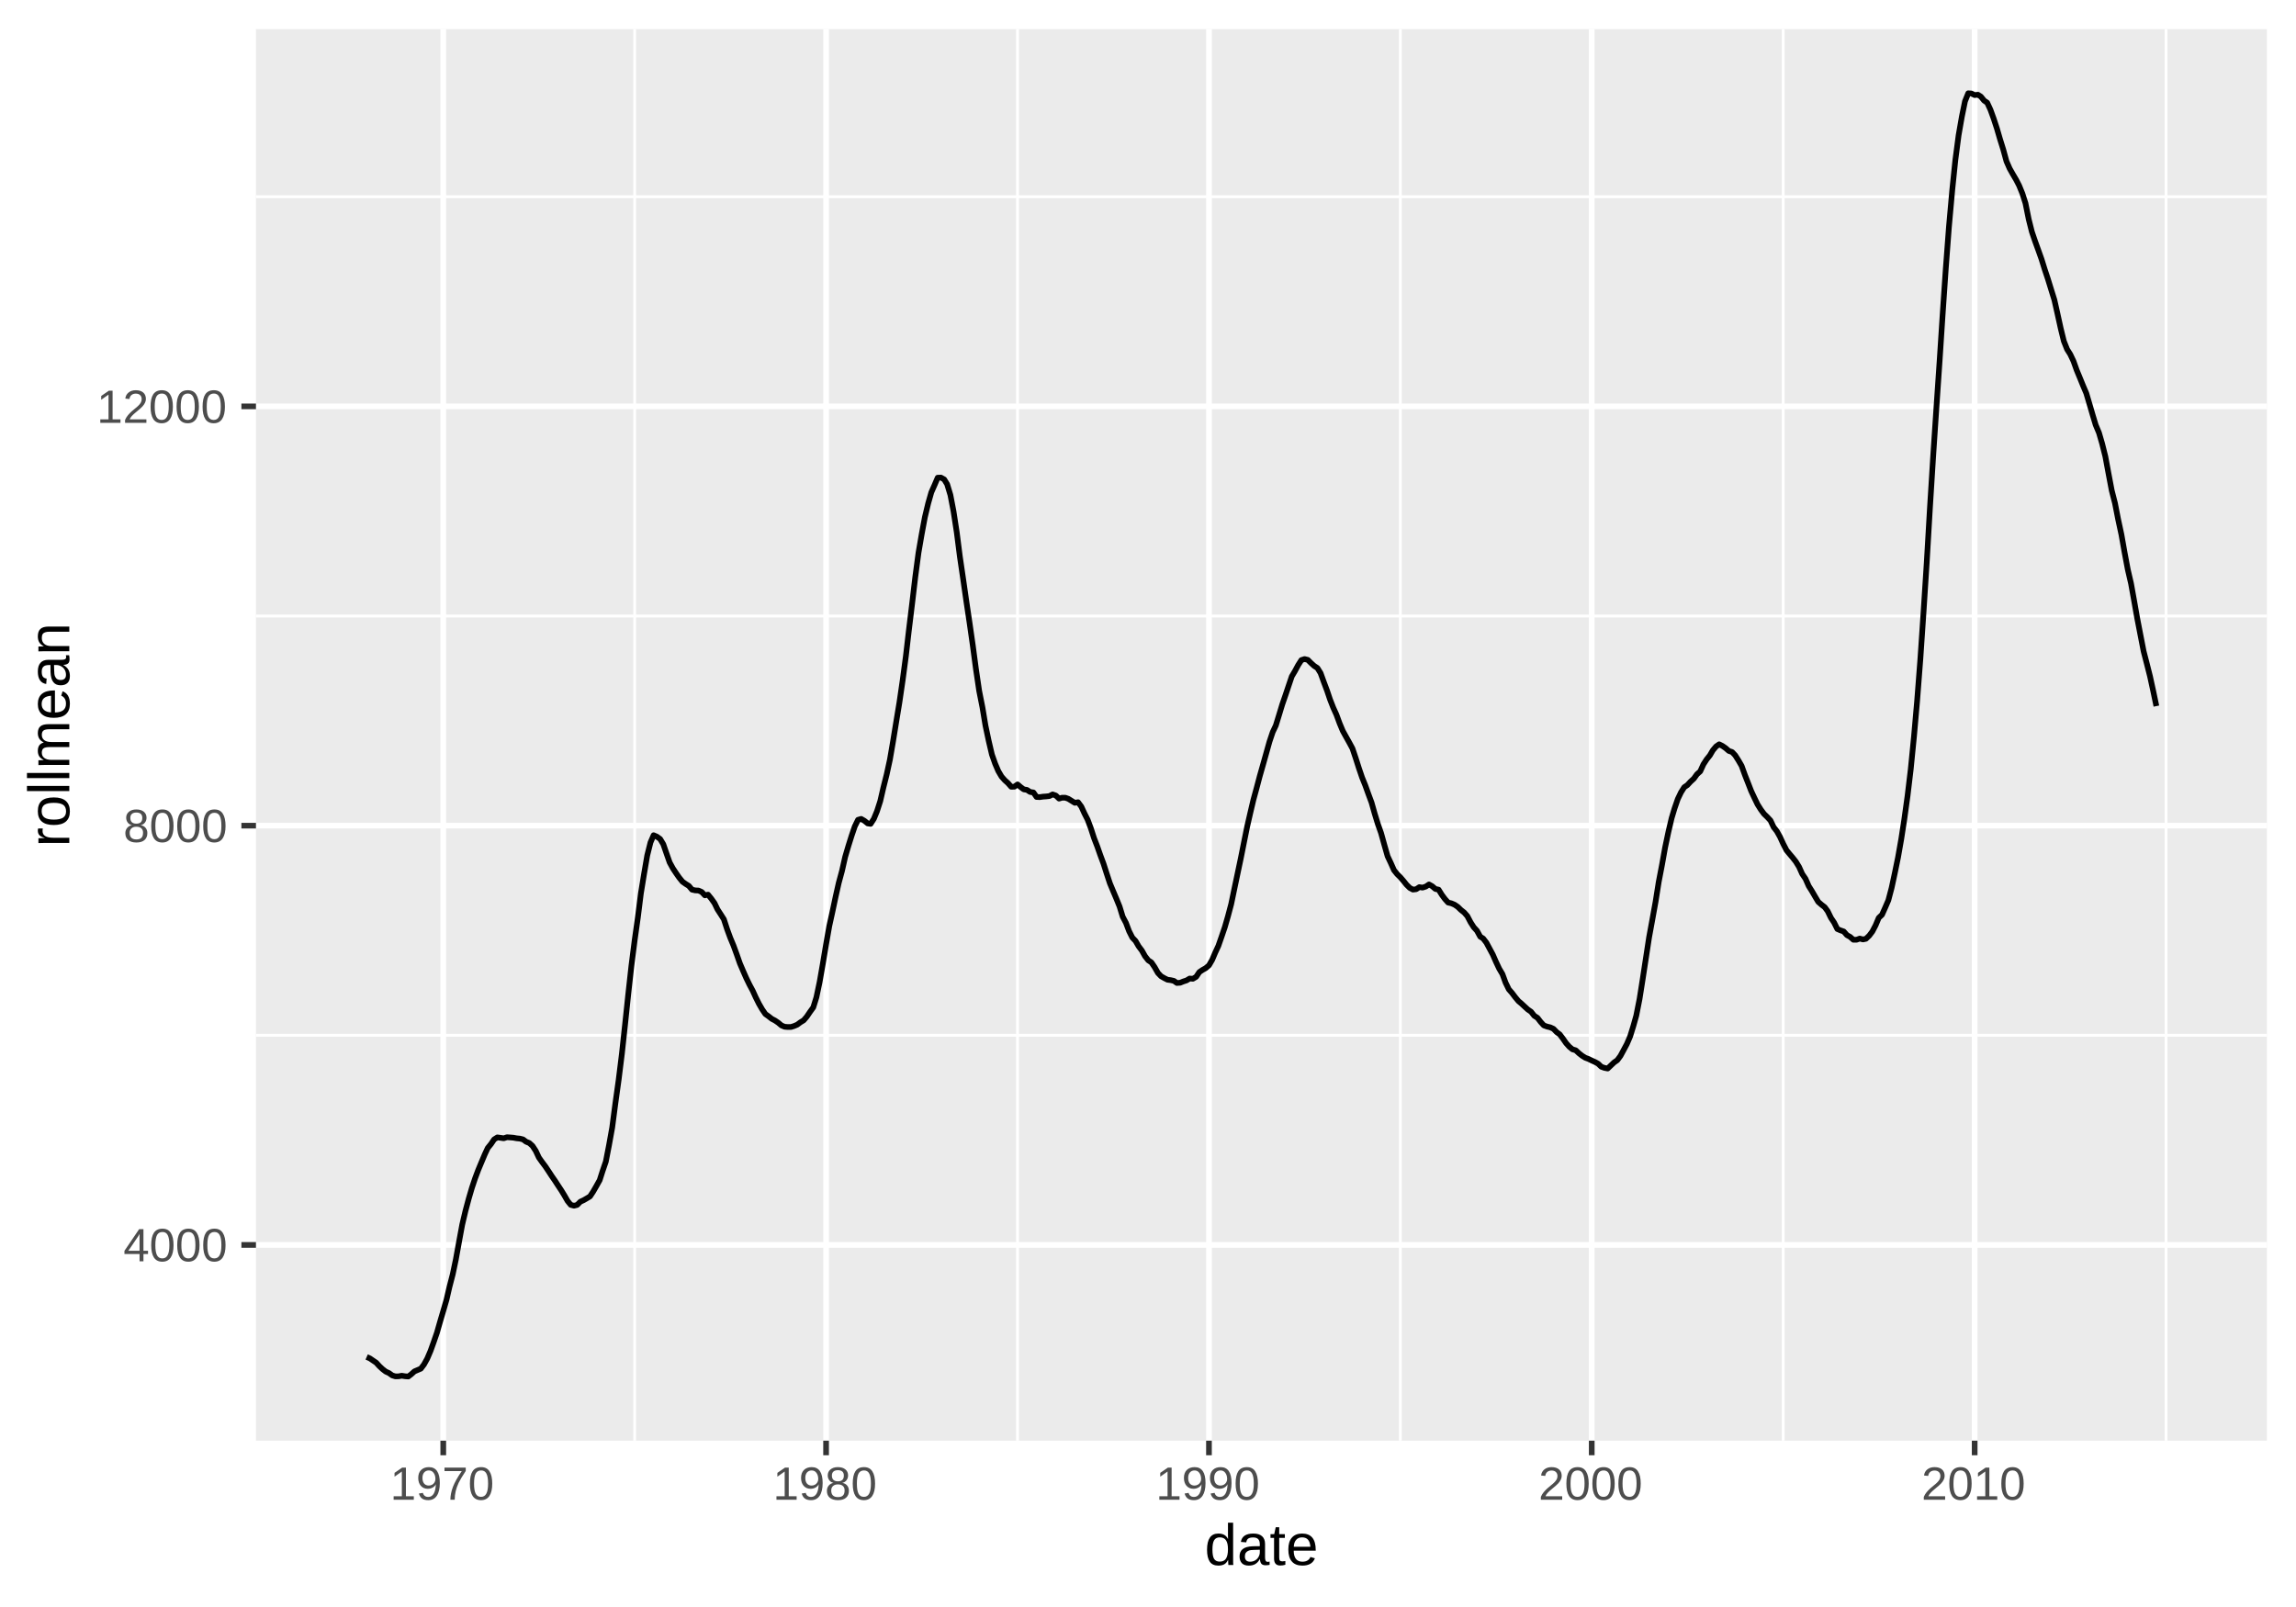
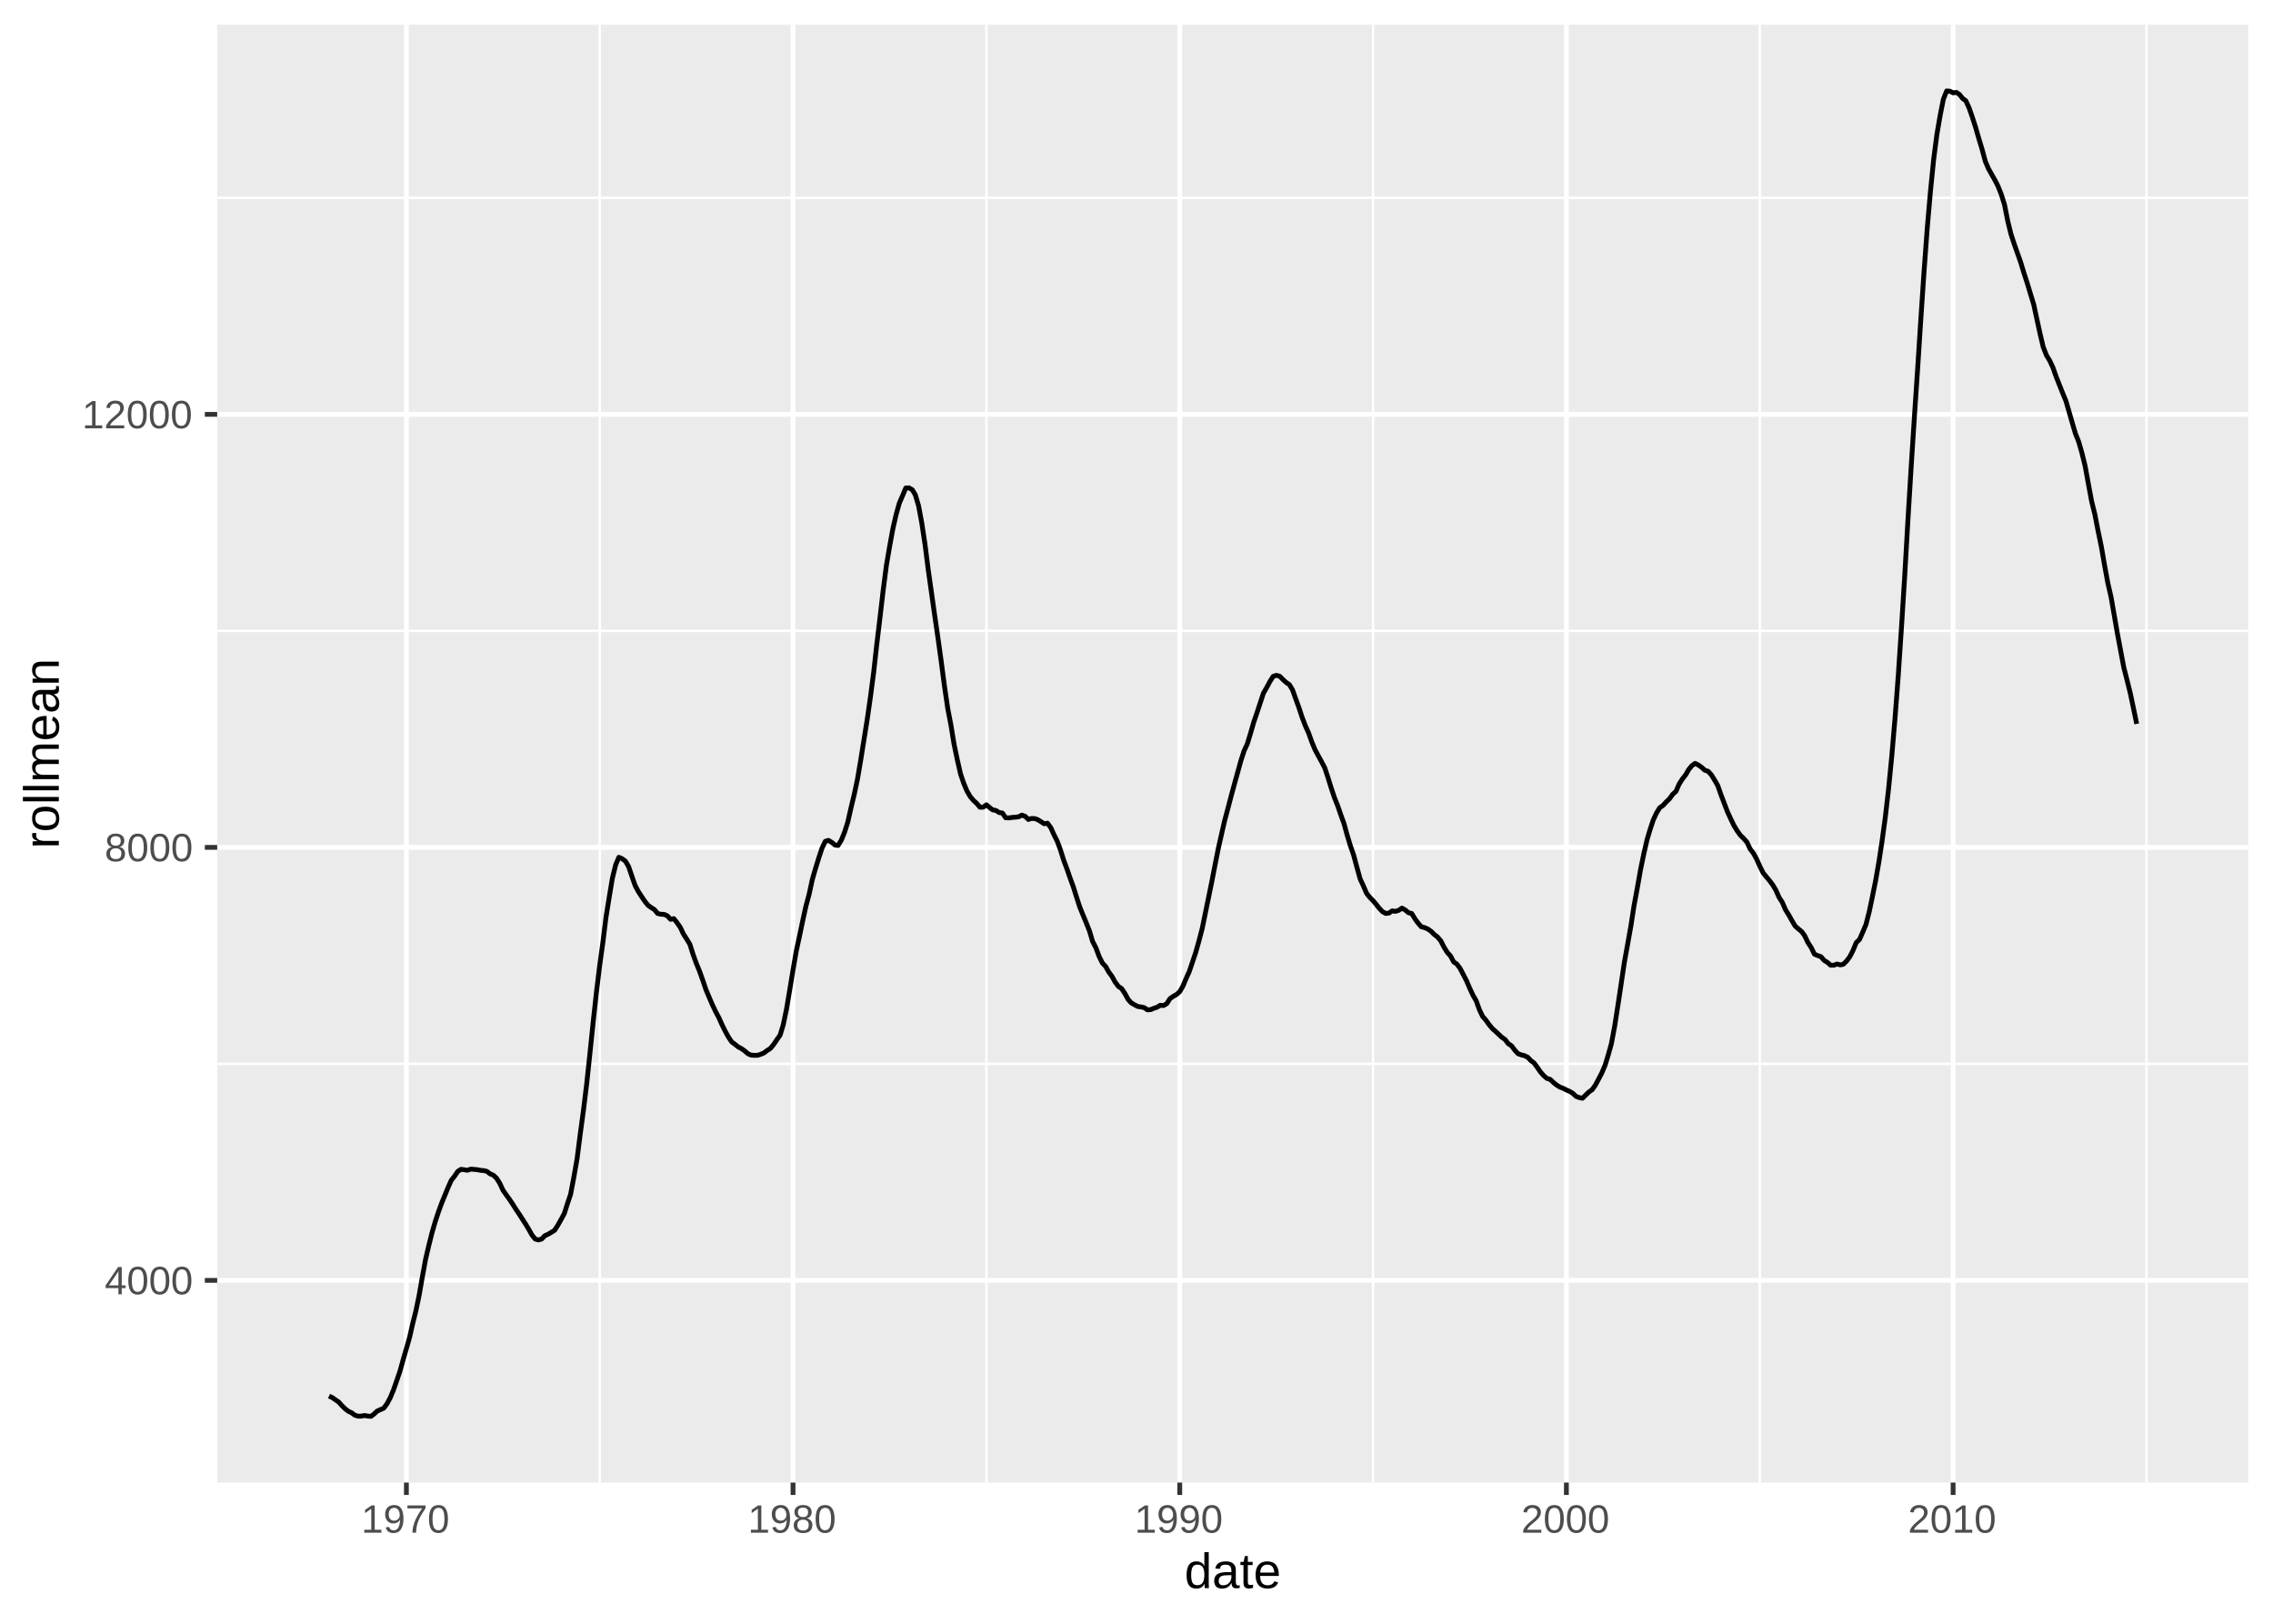
- <svg xmlns="http://www.w3.org/2000/svg" viewBox="0 0 432.00 302.40">
+ <svg xmlns="http://www.w3.org/2000/svg" viewBox="0 0 504.00 360.00">
  <defs>
    <style type="text/css">
    line, polyline, polygon, path, rect, circle {
      fill: none;
      stroke: #000000;
      stroke-linecap: round;
      stroke-linejoin: round;
      stroke-miterlimit: 10.00;
    }
  </style>
  </defs>
  <rect width="100%" height="100%" style="stroke: none; fill: #FFFFFF;" />
-   <rect x="0.00" y="0.00" width="432.00" height="302.40" style="stroke-width: 1.07; stroke: #FFFFFF; fill: #FFFFFF;" />
+   <rect x="0.00" y="0.00" width="504.00" height="360.00" style="stroke-width: 1.07; stroke: #FFFFFF; fill: #FFFFFF;" />
  <defs>
-     <clipPath id="cpNDguMTZ8NDI2LjUyfDI3MS4xMHw1LjQ4">
-       <rect x="48.16" y="5.48" width="378.36" height="265.62" />
+     <clipPath id="cpNDguMTZ8NDk4LjUyfDMyOC43MHw1LjQ4">
+       <rect x="48.16" y="5.48" width="450.36" height="323.22" />
    </clipPath>
  </defs>
-   <rect x="48.16" y="5.48" width="378.36" height="265.62" style="stroke-width: 1.07; stroke: none; fill: #EBEBEB;" clip-path="url(#cpNDguMTZ8NDI2LjUyfDI3MS4xMHw1LjQ4)" />
-   <polyline points="48.16,194.81 426.52,194.81 " style="stroke-width: 0.53; stroke: #FFFFFF; stroke-linecap: butt;" clip-path="url(#cpNDguMTZ8NDI2LjUyfDI3MS4xMHw1LjQ4)" />
-   <polyline points="48.16,115.92 426.52,115.92 " style="stroke-width: 0.53; stroke: #FFFFFF; stroke-linecap: butt;" clip-path="url(#cpNDguMTZ8NDI2LjUyfDI3MS4xMHw1LjQ4)" />
-   <polyline points="48.16,37.02 426.52,37.02 " style="stroke-width: 0.53; stroke: #FFFFFF; stroke-linecap: butt;" clip-path="url(#cpNDguMTZ8NDI2LjUyfDI3MS4xMHw1LjQ4)" />
-   <polyline points="119.42,271.10 119.42,5.48 " style="stroke-width: 0.53; stroke: #FFFFFF; stroke-linecap: butt;" clip-path="url(#cpNDguMTZ8NDI2LjUyfDI3MS4xMHw1LjQ4)" />
-   <polyline points="191.45,271.10 191.45,5.48 " style="stroke-width: 0.53; stroke: #FFFFFF; stroke-linecap: butt;" clip-path="url(#cpNDguMTZ8NDI2LjUyfDI3MS4xMHw1LjQ4)" />
-   <polyline points="263.48,271.10 263.48,5.48 " style="stroke-width: 0.53; stroke: #FFFFFF; stroke-linecap: butt;" clip-path="url(#cpNDguMTZ8NDI2LjUyfDI3MS4xMHw1LjQ4)" />
-   <polyline points="335.51,271.10 335.51,5.48 " style="stroke-width: 0.53; stroke: #FFFFFF; stroke-linecap: butt;" clip-path="url(#cpNDguMTZ8NDI2LjUyfDI3MS4xMHw1LjQ4)" />
-   <polyline points="407.55,271.10 407.55,5.48 " style="stroke-width: 0.53; stroke: #FFFFFF; stroke-linecap: butt;" clip-path="url(#cpNDguMTZ8NDI2LjUyfDI3MS4xMHw1LjQ4)" />
-   <polyline points="48.16,234.26 426.52,234.26 " style="stroke-width: 1.07; stroke: #FFFFFF; stroke-linecap: butt;" clip-path="url(#cpNDguMTZ8NDI2LjUyfDI3MS4xMHw1LjQ4)" />
-   <polyline points="48.16,155.37 426.52,155.37 " style="stroke-width: 1.07; stroke: #FFFFFF; stroke-linecap: butt;" clip-path="url(#cpNDguMTZ8NDI2LjUyfDI3MS4xMHw1LjQ4)" />
-   <polyline points="48.16,76.47 426.52,76.47 " style="stroke-width: 1.07; stroke: #FFFFFF; stroke-linecap: butt;" clip-path="url(#cpNDguMTZ8NDI2LjUyfDI3MS4xMHw1LjQ4)" />
-   <polyline points="83.40,271.10 83.40,5.48 " style="stroke-width: 1.07; stroke: #FFFFFF; stroke-linecap: butt;" clip-path="url(#cpNDguMTZ8NDI2LjUyfDI3MS4xMHw1LjQ4)" />
-   <polyline points="155.43,271.10 155.43,5.48 " style="stroke-width: 1.07; stroke: #FFFFFF; stroke-linecap: butt;" clip-path="url(#cpNDguMTZ8NDI2LjUyfDI3MS4xMHw1LjQ4)" />
-   <polyline points="227.47,271.10 227.47,5.48 " style="stroke-width: 1.07; stroke: #FFFFFF; stroke-linecap: butt;" clip-path="url(#cpNDguMTZ8NDI2LjUyfDI3MS4xMHw1LjQ4)" />
-   <polyline points="299.49,271.10 299.49,5.48 " style="stroke-width: 1.07; stroke: #FFFFFF; stroke-linecap: butt;" clip-path="url(#cpNDguMTZ8NDI2LjUyfDI3MS4xMHw1LjQ4)" />
-   <polyline points="371.54,271.10 371.54,5.48 " style="stroke-width: 1.07; stroke: #FFFFFF; stroke-linecap: butt;" clip-path="url(#cpNDguMTZ8NDI2LjUyfDI3MS4xMHw1LjQ4)" />
-   <polyline points="68.99,255.35 69.60,255.62 70.17,256.01 70.78,256.42 71.37,257.07 71.98,257.64 72.58,258.10 73.19,258.38 73.80,258.82 74.39,259.00 75.00,258.99 75.59,258.88 76.21,258.98 76.82,259.03 77.37,258.61 77.98,258.06 78.57,257.81 79.18,257.55 79.77,256.77 80.39,255.65 81.00,254.22 81.59,252.58 82.20,250.82 82.79,248.76 83.40,246.69 84.01,244.59 84.57,242.16 85.18,239.81 85.77,237.00 86.38,233.63 86.97,230.44 87.58,227.86 88.20,225.54 88.79,223.53 89.40,221.71 89.99,220.14 90.60,218.68 91.21,217.23 91.77,216.03 92.38,215.28 92.97,214.41 93.58,214.03 94.17,214.11 94.78,214.20 95.39,214.00 95.99,214.04 96.60,214.09 97.19,214.20 97.80,214.26 98.41,214.41 98.98,214.84 99.59,215.09 100.19,215.63 100.80,216.56 101.39,217.82 102.00,218.68 102.61,219.49 103.20,220.37 103.82,221.32 104.41,222.17 105.02,223.11 105.63,224.03 106.18,224.93 106.79,225.99 107.38,226.72 108.00,226.89 108.59,226.74 109.20,226.13 109.81,225.85 110.40,225.51 111.01,225.14 111.61,224.23 112.22,223.17 112.83,222.08 113.38,220.36 113.99,218.58 114.58,215.55 115.19,212.16 115.79,207.59 116.40,203.22 117.01,198.30 117.60,192.87 118.21,187.08 118.80,181.75 119.42,176.89 120.03,172.55 120.58,168.15 121.19,164.41 121.78,160.97 122.39,158.53 122.98,157.17 123.60,157.44 124.21,157.88 124.80,158.86 125.41,160.62 126.00,162.30 126.61,163.41 127.22,164.33 127.80,165.16 128.41,165.91 129.00,166.33 129.61,166.71 130.20,167.41 130.81,167.55 131.43,167.58 132.02,167.84 132.63,168.48 133.22,168.35 133.83,169.10 134.44,169.96 135.00,171.12 135.61,172.06 136.20,172.99 136.81,174.86 137.40,176.47 138.01,177.93 138.62,179.60 139.22,181.31 139.83,182.73 140.42,184.07 141.03,185.32 141.64,186.46 142.19,187.67 142.80,188.89 143.40,189.93 144.01,190.82 144.60,191.24 145.21,191.72 145.82,192.04 146.41,192.44 147.03,192.96 147.62,193.21 148.23,193.26 148.84,193.25 149.39,193.08 150.00,192.82 150.59,192.38 151.21,192.00 151.80,191.31 152.41,190.41 153.02,189.57 153.61,187.67 154.22,184.77 154.82,181.34 155.43,177.70 156.04,174.23 156.61,171.65 157.22,168.77 157.81,166.15 158.42,163.90 159.02,161.25 159.63,159.18 160.24,157.24 160.83,155.51 161.44,154.27 162.03,154.10 162.64,154.45 163.26,154.95 163.81,155.03 164.42,154.08 165.01,152.65 165.62,150.76 166.21,148.21 166.83,145.74 167.44,142.94 168.03,139.51 168.64,135.76 169.23,132.18 169.84,128.00 170.45,123.43 171.01,118.60 171.62,113.59 172.21,108.60 172.82,104.01 173.41,100.58 174.02,97.32 174.64,94.73 175.23,92.65 175.84,91.27 176.43,89.89 177.04,89.87 177.65,90.21 178.21,91.12 178.82,93.14 179.41,96.22 180.02,100.18 180.61,104.79 181.22,108.95 181.83,113.20 182.43,117.22 183.04,121.48 183.63,125.92 184.24,130.03 184.85,133.11 185.42,136.54 186.03,139.42 186.63,141.98 187.24,143.71 187.83,145.09 188.44,146.13 189.05,146.82 189.64,147.35 190.26,148.05 190.85,148.04 191.46,147.61 192.07,148.13 192.62,148.54 193.23,148.64 193.82,149.03 194.44,149.12 195.03,149.97 195.64,150.00 196.25,149.91 196.84,149.87 197.45,149.80 198.05,149.49 198.66,149.70 199.27,150.28 199.82,150.11 200.43,150.11 201.02,150.32 201.63,150.70 202.23,151.07 202.84,150.96 203.45,151.78 204.04,153.06 204.65,154.26 205.24,155.84 205.85,157.72 206.47,159.32 207.02,160.89 207.63,162.53 208.22,164.37 208.83,166.22 209.42,167.63 210.04,169.09 210.65,170.59 211.24,172.51 211.85,173.66 212.44,175.22 213.05,176.43 213.66,177.07 214.24,178.07 214.85,178.88 215.44,179.93 216.05,180.71 216.64,181.10 217.25,182.00 217.87,183.09 218.46,183.71 219.07,184.06 219.66,184.36 220.27,184.44 220.88,184.58 221.43,184.97 222.05,184.93 222.64,184.69 223.25,184.49 223.84,184.14 224.45,184.18 225.06,183.82 225.66,182.92 226.27,182.51 226.86,182.18 227.47,181.66 228.08,180.61 228.63,179.31 229.24,177.99 229.84,176.27 230.45,174.48 231.04,172.44 231.65,170.14 232.26,167.21 232.85,164.41 233.47,161.47 234.06,158.51 234.67,155.49 235.28,152.84 235.83,150.51 236.44,148.28 237.03,146.04 237.65,143.87 238.24,141.77 238.85,139.59 239.46,137.77 240.05,136.52 240.66,134.54 241.26,132.56 241.87,130.80 242.48,128.98 243.05,127.29 243.66,126.26 244.25,125.16 244.86,124.21 245.46,124.02 246.07,124.17 246.68,124.78 247.27,125.31 247.88,125.71 248.47,126.66 249.08,128.34 249.70,129.99 250.25,131.62 250.86,133.18 251.45,134.48 252.06,136.13 252.65,137.54 253.27,138.66 253.88,139.75 254.47,140.85 255.08,142.66 255.67,144.51 256.28,146.30 256.89,147.81 257.45,149.37 258.06,151.01 258.65,153.10 259.26,155.09 259.85,156.76 260.46,158.95 261.08,161.12 261.67,162.37 262.28,163.74 262.87,164.48 263.48,165.08 264.09,165.79 264.64,166.48 265.26,167.09 265.85,167.40 266.46,167.33 267.05,166.94 267.66,167.03 268.27,166.83 268.87,166.43 269.48,166.77 270.07,167.28 270.68,167.41 271.29,168.39 271.86,169.16 272.47,169.84 273.07,169.98 273.68,170.24 274.27,170.64 274.88,171.23 275.49,171.71 276.08,172.38 276.69,173.54 277.29,174.48 277.90,175.15 278.51,176.26 279.06,176.60 279.67,177.39 280.26,178.49 280.88,179.64 281.47,180.99 282.08,182.28 282.69,183.31 283.28,184.92 283.89,186.17 284.48,186.84 285.10,187.66 285.71,188.39 286.26,188.85 286.87,189.42 287.46,189.96 288.07,190.38 288.67,191.14 289.28,191.53 289.89,192.32 290.48,192.96 291.09,193.18 291.68,193.32 292.29,193.60 292.91,194.24 293.46,194.64 294.07,195.44 294.66,196.29 295.27,196.97 295.86,197.46 296.48,197.64 297.09,198.21 297.68,198.67 298.29,199.05 298.88,199.27 299.49,199.57 300.10,199.84 300.68,200.16 301.29,200.74 301.88,200.95 302.49,201.07 303.08,200.51 303.69,199.93 304.30,199.50 304.90,198.69 305.51,197.56 306.10,196.46 306.71,195.04 307.32,193.08 307.87,191.12 308.49,187.98 309.08,184.24 309.69,180.26 310.28,176.40 310.89,173.07 311.50,169.71 312.09,165.98 312.71,162.75 313.30,159.46 313.91,156.57 314.52,153.96 315.07,152.13 315.68,150.36 316.28,149.11 316.89,148.14 317.48,147.74 318.09,147.08 318.70,146.52 319.29,145.70 319.90,145.16 320.50,143.84 321.11,142.90 321.72,142.14 322.27,141.20 322.88,140.47 323.47,140.06 324.09,140.37 324.68,140.78 325.29,141.31 325.90,141.51 326.49,142.14 327.10,143.10 327.69,144.12 328.31,145.83 328.92,147.38 329.49,148.85 330.10,150.15 330.69,151.37 331.30,152.34 331.90,153.15 332.51,153.74 333.12,154.39 333.71,155.64 334.32,156.42 334.91,157.47 335.52,158.80 336.14,160.00 336.69,160.67 337.30,161.39 337.89,162.14 338.50,163.13 339.09,164.45 339.71,165.36 340.32,166.74 340.91,167.67 341.52,168.72 342.11,169.71 342.72,170.24 343.33,170.71 343.89,171.47 344.50,172.72 345.09,173.60 345.70,174.82 346.29,175.07 346.90,175.28 347.51,175.97 348.11,176.30 348.72,176.84 349.31,176.84 349.92,176.62 350.53,176.78 351.08,176.66 351.70,176.07 352.29,175.29 352.90,174.12 353.49,172.72 354.10,172.14 354.71,170.78 355.30,169.41 355.92,167.06 356.51,164.32 357.12,161.35 357.73,157.88 358.30,154.19 358.91,149.79 359.51,144.78 360.12,138.64 360.71,131.95 361.32,124.04 361.93,115.04 362.52,105.89 363.13,95.48 363.73,85.90 364.34,76.76 364.95,67.84 365.50,59.39 366.11,50.50 366.70,42.70 367.32,35.78 367.91,30.08 368.52,25.44 369.13,21.95 369.72,19.06 370.33,17.55 370.92,17.59 371.54,17.89 372.15,17.82 372.70,18.17 373.31,18.92 373.90,19.33 374.51,20.65 375.11,22.30 375.72,24.16 376.33,26.25 376.92,28.14 377.53,30.37 378.12,31.71 378.73,32.79 379.35,33.84 379.90,34.91 380.51,36.40 381.10,38.24 381.71,41.26 382.30,43.61 382.92,45.43 383.53,47.11 384.12,48.77 384.73,50.73 385.32,52.50 385.93,54.48 386.54,56.44 387.12,59.02 387.73,61.79 388.32,64.20 388.93,65.73 389.52,66.67 390.13,67.95 390.74,69.66 391.34,71.11 391.95,72.61 392.54,73.99 393.15,76.05 393.76,78.14 394.31,79.96 394.93,81.44 395.52,83.47 396.13,85.90 396.72,89.08 397.33,92.30 397.94,94.68 398.53,97.70 399.15,100.58 399.74,103.91 400.35,107.16 400.96,109.80 401.51,112.86 402.12,116.32 402.72,119.42 403.33,122.56 403.92,124.84 404.53,127.25 405.14,130.05 405.73,132.87 " style="stroke-width: 1.07; stroke-linecap: butt;" clip-path="url(#cpNDguMTZ8NDI2LjUyfDI3MS4xMHw1LjQ4)" />
+   <rect x="48.16" y="5.48" width="450.36" height="323.22" style="stroke-width: 1.07; stroke: none; fill: #EBEBEB;" clip-path="url(#cpNDguMTZ8NDk4LjUyfDMyOC43MHw1LjQ4)" />
+   <polyline points="48.16,235.87 498.52,235.87 " style="stroke-width: 0.53; stroke: #FFFFFF; stroke-linecap: butt;" clip-path="url(#cpNDguMTZ8NDk4LjUyfDMyOC43MHw1LjQ4)" />
+   <polyline points="48.16,139.87 498.52,139.87 " style="stroke-width: 0.53; stroke: #FFFFFF; stroke-linecap: butt;" clip-path="url(#cpNDguMTZ8NDk4LjUyfDMyOC43MHw1LjQ4)" />
+   <polyline points="48.16,43.87 498.52,43.87 " style="stroke-width: 0.53; stroke: #FFFFFF; stroke-linecap: butt;" clip-path="url(#cpNDguMTZ8NDk4LjUyfDMyOC43MHw1LjQ4)" />
+   <polyline points="132.97,328.70 132.97,5.48 " style="stroke-width: 0.53; stroke: #FFFFFF; stroke-linecap: butt;" clip-path="url(#cpNDguMTZ8NDk4LjUyfDMyOC43MHw1LjQ4)" />
+   <polyline points="218.72,328.70 218.72,5.48 " style="stroke-width: 0.53; stroke: #FFFFFF; stroke-linecap: butt;" clip-path="url(#cpNDguMTZ8NDk4LjUyfDMyOC43MHw1LjQ4)" />
+   <polyline points="304.46,328.70 304.46,5.48 " style="stroke-width: 0.53; stroke: #FFFFFF; stroke-linecap: butt;" clip-path="url(#cpNDguMTZ8NDk4LjUyfDMyOC43MHw1LjQ4)" />
+   <polyline points="390.20,328.70 390.20,5.48 " style="stroke-width: 0.53; stroke: #FFFFFF; stroke-linecap: butt;" clip-path="url(#cpNDguMTZ8NDk4LjUyfDMyOC43MHw1LjQ4)" />
+   <polyline points="475.94,328.70 475.94,5.48 " style="stroke-width: 0.53; stroke: #FFFFFF; stroke-linecap: butt;" clip-path="url(#cpNDguMTZ8NDk4LjUyfDMyOC43MHw1LjQ4)" />
+   <polyline points="48.16,283.87 498.52,283.87 " style="stroke-width: 1.07; stroke: #FFFFFF; stroke-linecap: butt;" clip-path="url(#cpNDguMTZ8NDk4LjUyfDMyOC43MHw1LjQ4)" />
+   <polyline points="48.16,187.87 498.52,187.87 " style="stroke-width: 1.07; stroke: #FFFFFF; stroke-linecap: butt;" clip-path="url(#cpNDguMTZ8NDk4LjUyfDMyOC43MHw1LjQ4)" />
+   <polyline points="48.16,91.87 498.52,91.87 " style="stroke-width: 1.07; stroke: #FFFFFF; stroke-linecap: butt;" clip-path="url(#cpNDguMTZ8NDk4LjUyfDMyOC43MHw1LjQ4)" />
+   <polyline points="90.11,328.70 90.11,5.48 " style="stroke-width: 1.07; stroke: #FFFFFF; stroke-linecap: butt;" clip-path="url(#cpNDguMTZ8NDk4LjUyfDMyOC43MHw1LjQ4)" />
+   <polyline points="175.84,328.70 175.84,5.48 " style="stroke-width: 1.07; stroke: #FFFFFF; stroke-linecap: butt;" clip-path="url(#cpNDguMTZ8NDk4LjUyfDMyOC43MHw1LjQ4)" />
+   <polyline points="261.59,328.70 261.59,5.48 " style="stroke-width: 1.07; stroke: #FFFFFF; stroke-linecap: butt;" clip-path="url(#cpNDguMTZ8NDk4LjUyfDMyOC43MHw1LjQ4)" />
+   <polyline points="347.32,328.70 347.32,5.48 " style="stroke-width: 1.07; stroke: #FFFFFF; stroke-linecap: butt;" clip-path="url(#cpNDguMTZ8NDk4LjUyfDMyOC43MHw1LjQ4)" />
+   <polyline points="433.07,328.70 433.07,5.48 " style="stroke-width: 1.07; stroke: #FFFFFF; stroke-linecap: butt;" clip-path="url(#cpNDguMTZ8NDk4LjUyfDMyOC43MHw1LjQ4)" />
+   <polyline points="72.95,309.53 73.68,309.86 74.36,310.34 75.09,310.83 75.79,311.62 76.52,312.33 77.22,312.88 77.95,313.22 78.68,313.76 79.38,313.98 80.11,313.97 80.81,313.83 81.54,313.96 82.27,314.01 82.93,313.51 83.65,312.84 84.36,312.53 85.09,312.21 85.79,311.26 86.52,309.91 87.25,308.16 87.95,306.16 88.68,304.02 89.38,301.51 90.11,299.00 90.84,296.44 91.50,293.49 92.22,290.62 92.93,287.21 93.65,283.11 94.36,279.23 95.09,276.09 95.81,273.25 96.52,270.81 97.25,268.60 97.95,266.70 98.68,264.92 99.41,263.14 100.06,261.69 100.79,260.77 101.50,259.72 102.22,259.25 102.93,259.35 103.65,259.46 104.38,259.21 105.09,259.26 105.81,259.33 106.52,259.47 107.25,259.53 107.97,259.71 108.65,260.24 109.38,260.55 110.09,261.20 110.81,262.34 111.52,263.86 112.25,264.91 112.97,265.90 113.68,266.97 114.41,268.13 115.11,269.16 115.84,270.30 116.57,271.43 117.22,272.51 117.95,273.81 118.66,274.70 119.38,274.91 120.09,274.72 120.81,273.97 121.54,273.64 122.25,273.22 122.97,272.77 123.68,271.67 124.41,270.37 125.13,269.05 125.79,266.96 126.52,264.79 127.22,261.11 127.95,256.97 128.66,251.41 129.38,246.10 130.11,240.11 130.81,233.51 131.54,226.46 132.25,219.97 132.97,214.07 133.70,208.78 134.36,203.42 135.09,198.88 135.79,194.69 136.52,191.72 137.22,190.07 137.95,190.39 138.68,190.93 139.38,192.12 140.11,194.26 140.82,196.31 141.54,197.66 142.27,198.78 142.95,199.79 143.68,200.70 144.38,201.21 145.11,201.67 145.82,202.53 146.54,202.70 147.27,202.73 147.97,203.05 148.70,203.82 149.41,203.67 150.13,204.58 150.86,205.63 151.52,207.04 152.25,208.18 152.95,209.32 153.68,211.60 154.38,213.55 155.11,215.32 155.84,217.36 156.54,219.44 157.27,221.16 157.97,222.79 158.70,224.32 159.43,225.70 160.09,227.18 160.82,228.66 161.52,229.93 162.25,231.01 162.95,231.52 163.68,232.11 164.41,232.49 165.11,232.99 165.84,233.62 166.54,233.93 167.27,233.98 168.00,233.96 168.66,233.76 169.38,233.45 170.09,232.91 170.82,232.45 171.52,231.61 172.25,230.52 172.98,229.49 173.68,227.18 174.41,223.65 175.11,219.48 175.84,215.04 176.57,210.82 177.25,207.68 177.98,204.18 178.68,200.99 179.41,198.26 180.11,195.03 180.84,192.51 181.57,190.14 182.27,188.04 183.00,186.53 183.70,186.32 184.43,186.76 185.16,187.36 185.82,187.45 186.54,186.30 187.25,184.56 187.98,182.27 188.68,179.17 189.41,176.15 190.13,172.75 190.84,168.57 191.57,164.02 192.27,159.65 193.00,154.57 193.73,149.00 194.38,143.13 195.11,137.04 195.82,130.96 196.54,125.38 197.25,121.20 197.98,117.23 198.70,114.09 199.41,111.55 200.14,109.87 200.84,108.19 201.57,108.17 202.29,108.59 202.95,109.69 203.68,112.15 204.38,115.90 205.11,120.71 205.82,126.33 206.54,131.39 207.27,136.56 207.98,141.45 208.70,146.64 209.41,152.04 210.14,157.04 210.86,160.79 211.54,164.96 212.27,168.46 212.98,171.58 213.70,173.69 214.41,175.37 215.14,176.63 215.86,177.47 216.57,178.12 217.29,178.97 218.00,178.96 218.73,178.43 219.45,179.06 220.11,179.56 220.84,179.69 221.54,180.15 222.27,180.26 222.98,181.30 223.70,181.34 224.43,181.23 225.14,181.18 225.86,181.10 226.57,180.72 227.30,180.98 228.02,181.68 228.68,181.47 229.41,181.48 230.11,181.73 230.84,182.19 231.54,182.64 232.27,182.51 233.00,183.51 233.70,185.06 234.43,186.52 235.14,188.44 235.86,190.73 236.59,192.68 237.25,194.59 237.98,196.59 238.68,198.82 239.41,201.08 240.11,202.79 240.84,204.57 241.57,206.40 242.27,208.73 243.00,210.14 243.70,212.03 244.43,213.50 245.16,214.28 245.84,215.49 246.57,216.48 247.27,217.75 248.00,218.71 248.70,219.18 249.43,220.27 250.16,221.61 250.86,222.36 251.59,222.78 252.30,223.15 253.02,223.25 253.75,223.42 254.41,223.89 255.14,223.84 255.84,223.55 256.57,223.31 257.27,222.88 258.00,222.94 258.73,222.50 259.43,221.40 260.16,220.90 260.86,220.50 261.59,219.86 262.32,218.58 262.98,217.00 263.70,215.40 264.41,213.30 265.14,211.13 265.84,208.64 266.57,205.85 267.30,202.28 268.00,198.88 268.73,195.30 269.43,191.70 270.16,188.01 270.89,184.79 271.54,181.96 272.27,179.24 272.98,176.52 273.70,173.88 274.41,171.32 275.14,168.67 275.86,166.46 276.57,164.93 277.30,162.52 278.00,160.11 278.73,157.98 279.46,155.76 280.14,153.70 280.86,152.45 281.57,151.12 282.30,149.96 283.00,149.73 283.73,149.91 284.46,150.65 285.16,151.29 285.89,151.78 286.59,152.93 287.32,154.98 288.05,156.99 288.70,158.97 289.43,160.88 290.14,162.46 290.86,164.46 291.57,166.18 292.30,167.55 293.02,168.86 293.73,170.20 294.46,172.41 295.16,174.66 295.89,176.83 296.62,178.67 297.27,180.57 298.00,182.57 298.70,185.11 299.43,187.53 300.14,189.56 300.86,192.23 301.59,194.87 302.30,196.39 303.02,198.06 303.73,198.96 304.46,199.69 305.18,200.55 305.84,201.39 306.57,202.14 307.27,202.52 308.00,202.43 308.70,201.95 309.43,202.06 310.16,201.82 310.86,201.34 311.59,201.75 312.30,202.36 313.02,202.53 313.75,203.72 314.43,204.65 315.16,205.48 315.86,205.65 316.59,205.97 317.30,206.46 318.02,207.18 318.75,207.75 319.46,208.58 320.18,209.98 320.89,211.13 321.62,211.94 322.34,213.29 323.00,213.71 323.73,214.67 324.43,216.01 325.16,217.41 325.86,219.05 326.59,220.62 327.32,221.88 328.02,223.83 328.75,225.36 329.46,226.17 330.18,227.17 330.91,228.05 331.57,228.62 332.30,229.31 333.00,229.97 333.73,230.47 334.43,231.40 335.16,231.87 335.89,232.84 336.59,233.61 337.32,233.88 338.02,234.05 338.75,234.40 339.48,235.18 340.14,235.66 340.86,236.63 341.57,237.67 342.30,238.49 343.00,239.09 343.73,239.31 344.46,240.01 345.16,240.57 345.89,241.02 346.59,241.29 347.32,241.66 348.05,241.98 348.73,242.38 349.46,243.08 350.16,243.34 350.89,243.49 351.59,242.80 352.32,242.10 353.05,241.58 353.75,240.58 354.48,239.21 355.18,237.87 355.91,236.15 356.64,233.76 357.30,231.38 358.02,227.56 358.73,223.00 359.46,218.16 360.16,213.46 360.89,209.41 361.62,205.32 362.32,200.79 363.05,196.86 363.75,192.86 364.48,189.34 365.21,186.16 365.87,183.93 366.59,181.78 367.30,180.25 368.02,179.08 368.73,178.59 369.46,177.79 370.18,177.10 370.89,176.11 371.62,175.45 372.32,173.84 373.05,172.70 373.78,171.77 374.43,170.63 375.16,169.74 375.87,169.25 376.59,169.62 377.30,170.12 378.02,170.77 378.75,171.01 379.46,171.78 380.18,172.94 380.89,174.18 381.62,176.26 382.34,178.15 383.02,179.94 383.75,181.53 384.46,183.00 385.18,184.19 385.89,185.17 386.62,185.89 387.34,186.69 388.05,188.20 388.78,189.16 389.48,190.43 390.21,192.05 390.94,193.51 391.59,194.32 392.32,195.19 393.02,196.11 393.75,197.31 394.46,198.92 395.18,200.03 395.91,201.70 396.62,202.84 397.34,204.12 398.05,205.32 398.78,205.96 399.50,206.55 400.16,207.47 400.89,208.99 401.59,210.06 402.32,211.55 403.03,211.85 403.75,212.10 404.48,212.94 405.18,213.35 405.91,214.00 406.62,214.00 407.34,213.73 408.07,213.93 408.73,213.78 409.46,213.06 410.16,212.12 410.89,210.69 411.59,208.99 412.32,208.28 413.05,206.63 413.75,204.96 414.48,202.10 415.18,198.76 415.91,195.15 416.64,190.92 417.32,186.44 418.05,181.08 418.75,174.99 419.48,167.52 420.18,159.37 420.91,149.75 421.64,138.80 422.34,127.67 423.07,115.00 423.78,103.34 424.50,92.22 425.23,81.37 425.89,71.08 426.62,60.27 427.32,50.77 428.05,42.35 428.75,35.41 429.48,29.77 430.21,25.52 430.91,22.01 431.64,20.17 432.34,20.22 433.07,20.58 433.80,20.49 434.46,20.92 435.19,21.83 435.89,22.34 436.62,23.94 437.32,25.95 438.05,28.21 438.78,30.75 439.48,33.05 440.21,35.76 440.91,37.40 441.64,38.71 442.37,39.99 443.03,41.29 443.75,43.10 444.46,45.35 445.19,49.02 445.89,51.88 446.62,54.10 447.34,56.14 448.05,58.15 448.78,60.55 449.48,62.69 450.21,65.11 450.94,67.49 451.62,70.64 452.35,74.00 453.05,76.94 453.78,78.79 454.48,79.94 455.21,81.50 455.94,83.58 456.64,85.34 457.37,87.17 458.07,88.85 458.80,91.35 459.53,93.89 460.19,96.11 460.91,97.92 461.62,100.39 462.35,103.34 463.05,107.21 463.78,111.13 464.50,114.03 465.21,117.70 465.94,121.21 466.64,125.26 467.37,129.21 468.10,132.42 468.75,136.14 469.48,140.35 470.19,144.13 470.91,147.95 471.62,150.72 472.35,153.66 473.07,157.07 473.78,160.49 " style="stroke-width: 1.07; stroke-linecap: butt;" clip-path="url(#cpNDguMTZ8NDk4LjUyfDMyOC43MHw1LjQ4)" />
  <defs>
-     <clipPath id="cpMC4wMHw0MzIuMDB8MzAyLjQwfDAuMDA=">
-       <rect x="0.00" y="0.00" width="432.00" height="302.40" />
+     <clipPath id="cpMC4wMHw1MDQuMDB8MzYwLjAwfDAuMDA=">
+       <rect x="0.00" y="0.00" width="504.00" height="360.00" />
    </clipPath>
  </defs>
-   <g clip-path="url(#cpMC4wMHw0MzIuMDB8MzAyLjQwfDAuMDA=)">
-     <text x="23.21" y="237.35" style="font-size: 8.80px; fill: #4D4D4D; font-family: Liberation Sans;" textLength="20.02px" lengthAdjust="spacingAndGlyphs">4000</text>
+   <g clip-path="url(#cpMC4wMHw1MDQuMDB8MzYwLjAwfDAuMDA=)">
+     <text x="23.21" y="286.96" style="font-size: 8.80px; fill: #4D4D4D; font-family: Liberation Sans;" textLength="20.02px" lengthAdjust="spacingAndGlyphs">4000</text>
  </g>
-   <g clip-path="url(#cpMC4wMHw0MzIuMDB8MzAyLjQwfDAuMDA=)">
-     <text x="23.21" y="158.46" style="font-size: 8.80px; fill: #4D4D4D; font-family: Liberation Sans;" textLength="20.02px" lengthAdjust="spacingAndGlyphs">8000</text>
+   <g clip-path="url(#cpMC4wMHw1MDQuMDB8MzYwLjAwfDAuMDA=)">
+     <text x="23.21" y="190.96" style="font-size: 8.80px; fill: #4D4D4D; font-family: Liberation Sans;" textLength="20.02px" lengthAdjust="spacingAndGlyphs">8000</text>
  </g>
-   <g clip-path="url(#cpMC4wMHw0MzIuMDB8MzAyLjQwfDAuMDA=)">
-     <text x="18.20" y="79.57" style="font-size: 8.80px; fill: #4D4D4D; font-family: Liberation Sans;" textLength="25.03px" lengthAdjust="spacingAndGlyphs">12000</text>
+   <g clip-path="url(#cpMC4wMHw1MDQuMDB8MzYwLjAwfDAuMDA=)">
+     <text x="18.20" y="94.96" style="font-size: 8.80px; fill: #4D4D4D; font-family: Liberation Sans;" textLength="25.03px" lengthAdjust="spacingAndGlyphs">12000</text>
  </g>
-   <polyline points="45.42,234.26 48.16,234.26 " style="stroke-width: 1.07; stroke: #333333; stroke-linecap: butt;" clip-path="url(#cpMC4wMHw0MzIuMDB8MzAyLjQwfDAuMDA=)" />
-   <polyline points="45.42,155.37 48.16,155.37 " style="stroke-width: 1.07; stroke: #333333; stroke-linecap: butt;" clip-path="url(#cpMC4wMHw0MzIuMDB8MzAyLjQwfDAuMDA=)" />
-   <polyline points="45.42,76.47 48.16,76.47 " style="stroke-width: 1.07; stroke: #333333; stroke-linecap: butt;" clip-path="url(#cpMC4wMHw0MzIuMDB8MzAyLjQwfDAuMDA=)" />
-   <polyline points="83.40,273.84 83.40,271.10 " style="stroke-width: 1.07; stroke: #333333; stroke-linecap: butt;" clip-path="url(#cpMC4wMHw0MzIuMDB8MzAyLjQwfDAuMDA=)" />
-   <polyline points="155.43,273.84 155.43,271.10 " style="stroke-width: 1.07; stroke: #333333; stroke-linecap: butt;" clip-path="url(#cpMC4wMHw0MzIuMDB8MzAyLjQwfDAuMDA=)" />
-   <polyline points="227.47,273.84 227.47,271.10 " style="stroke-width: 1.07; stroke: #333333; stroke-linecap: butt;" clip-path="url(#cpMC4wMHw0MzIuMDB8MzAyLjQwfDAuMDA=)" />
-   <polyline points="299.49,273.84 299.49,271.10 " style="stroke-width: 1.07; stroke: #333333; stroke-linecap: butt;" clip-path="url(#cpMC4wMHw0MzIuMDB8MzAyLjQwfDAuMDA=)" />
-   <polyline points="371.54,273.84 371.54,271.10 " style="stroke-width: 1.07; stroke: #333333; stroke-linecap: butt;" clip-path="url(#cpMC4wMHw0MzIuMDB8MzAyLjQwfDAuMDA=)" />
-   <g clip-path="url(#cpMC4wMHw0MzIuMDB8MzAyLjQwfDAuMDA=)">
-     <text x="73.39" y="282.22" style="font-size: 8.80px; fill: #4D4D4D; font-family: Liberation Sans;" textLength="20.02px" lengthAdjust="spacingAndGlyphs">1970</text>
+   <polyline points="45.42,283.87 48.16,283.87 " style="stroke-width: 1.07; stroke: #333333; stroke-linecap: butt;" clip-path="url(#cpMC4wMHw1MDQuMDB8MzYwLjAwfDAuMDA=)" />
+   <polyline points="45.42,187.87 48.16,187.87 " style="stroke-width: 1.07; stroke: #333333; stroke-linecap: butt;" clip-path="url(#cpMC4wMHw1MDQuMDB8MzYwLjAwfDAuMDA=)" />
+   <polyline points="45.42,91.87 48.16,91.87 " style="stroke-width: 1.07; stroke: #333333; stroke-linecap: butt;" clip-path="url(#cpMC4wMHw1MDQuMDB8MzYwLjAwfDAuMDA=)" />
+   <polyline points="90.11,331.44 90.11,328.70 " style="stroke-width: 1.07; stroke: #333333; stroke-linecap: butt;" clip-path="url(#cpMC4wMHw1MDQuMDB8MzYwLjAwfDAuMDA=)" />
+   <polyline points="175.84,331.44 175.84,328.70 " style="stroke-width: 1.07; stroke: #333333; stroke-linecap: butt;" clip-path="url(#cpMC4wMHw1MDQuMDB8MzYwLjAwfDAuMDA=)" />
+   <polyline points="261.59,331.44 261.59,328.70 " style="stroke-width: 1.07; stroke: #333333; stroke-linecap: butt;" clip-path="url(#cpMC4wMHw1MDQuMDB8MzYwLjAwfDAuMDA=)" />
+   <polyline points="347.32,331.44 347.32,328.70 " style="stroke-width: 1.07; stroke: #333333; stroke-linecap: butt;" clip-path="url(#cpMC4wMHw1MDQuMDB8MzYwLjAwfDAuMDA=)" />
+   <polyline points="433.07,331.44 433.07,328.70 " style="stroke-width: 1.07; stroke: #333333; stroke-linecap: butt;" clip-path="url(#cpMC4wMHw1MDQuMDB8MzYwLjAwfDAuMDA=)" />
+   <g clip-path="url(#cpMC4wMHw1MDQuMDB8MzYwLjAwfDAuMDA=)">
+     <text x="80.10" y="339.82" style="font-size: 8.80px; fill: #4D4D4D; font-family: Liberation Sans;" textLength="20.02px" lengthAdjust="spacingAndGlyphs">1970</text>
  </g>
-   <g clip-path="url(#cpMC4wMHw0MzIuMDB8MzAyLjQwfDAuMDA=)">
-     <text x="145.42" y="282.22" style="font-size: 8.80px; fill: #4D4D4D; font-family: Liberation Sans;" textLength="20.02px" lengthAdjust="spacingAndGlyphs">1980</text>
+   <g clip-path="url(#cpMC4wMHw1MDQuMDB8MzYwLjAwfDAuMDA=)">
+     <text x="165.83" y="339.82" style="font-size: 8.80px; fill: #4D4D4D; font-family: Liberation Sans;" textLength="20.02px" lengthAdjust="spacingAndGlyphs">1980</text>
  </g>
-   <g clip-path="url(#cpMC4wMHw0MzIuMDB8MzAyLjQwfDAuMDA=)">
-     <text x="217.46" y="282.22" style="font-size: 8.80px; fill: #4D4D4D; font-family: Liberation Sans;" textLength="20.02px" lengthAdjust="spacingAndGlyphs">1990</text>
+   <g clip-path="url(#cpMC4wMHw1MDQuMDB8MzYwLjAwfDAuMDA=)">
+     <text x="251.58" y="339.82" style="font-size: 8.80px; fill: #4D4D4D; font-family: Liberation Sans;" textLength="20.02px" lengthAdjust="spacingAndGlyphs">1990</text>
  </g>
-   <g clip-path="url(#cpMC4wMHw0MzIuMDB8MzAyLjQwfDAuMDA=)">
-     <text x="289.48" y="282.22" style="font-size: 8.80px; fill: #4D4D4D; font-family: Liberation Sans;" textLength="20.02px" lengthAdjust="spacingAndGlyphs">2000</text>
+   <g clip-path="url(#cpMC4wMHw1MDQuMDB8MzYwLjAwfDAuMDA=)">
+     <text x="337.31" y="339.82" style="font-size: 8.80px; fill: #4D4D4D; font-family: Liberation Sans;" textLength="20.02px" lengthAdjust="spacingAndGlyphs">2000</text>
  </g>
-   <g clip-path="url(#cpMC4wMHw0MzIuMDB8MzAyLjQwfDAuMDA=)">
-     <text x="361.53" y="282.22" style="font-size: 8.80px; fill: #4D4D4D; font-family: Liberation Sans;" textLength="20.02px" lengthAdjust="spacingAndGlyphs">2010</text>
+   <g clip-path="url(#cpMC4wMHw1MDQuMDB8MzYwLjAwfDAuMDA=)">
+     <text x="423.06" y="339.82" style="font-size: 8.80px; fill: #4D4D4D; font-family: Liberation Sans;" textLength="20.02px" lengthAdjust="spacingAndGlyphs">2010</text>
  </g>
-   <g clip-path="url(#cpMC4wMHw0MzIuMDB8MzAyLjQwfDAuMDA=)">
-     <text x="226.64" y="294.50" style="font-size: 11.00px; font-family: Liberation Sans;" textLength="21.41px" lengthAdjust="spacingAndGlyphs">date</text>
+   <g clip-path="url(#cpMC4wMHw1MDQuMDB8MzYwLjAwfDAuMDA=)">
+     <text x="262.64" y="352.10" style="font-size: 11.00px; font-family: Liberation Sans;" textLength="21.41px" lengthAdjust="spacingAndGlyphs">date</text>
  </g>
-   <g clip-path="url(#cpMC4wMHw0MzIuMDB8MzAyLjQwfDAuMDA=)">
-     <text transform="translate(13.04,159.38) rotate(-90)" style="font-size: 11.00px; font-family: Liberation Sans;" textLength="42.18px" lengthAdjust="spacingAndGlyphs">rollmean</text>
+   <g clip-path="url(#cpMC4wMHw1MDQuMDB8MzYwLjAwfDAuMDA=)">
+     <text transform="translate(13.04,188.18) rotate(-90)" style="font-size: 11.00px; font-family: Liberation Sans;" textLength="42.18px" lengthAdjust="spacingAndGlyphs">rollmean</text>
  </g>
</svg>
